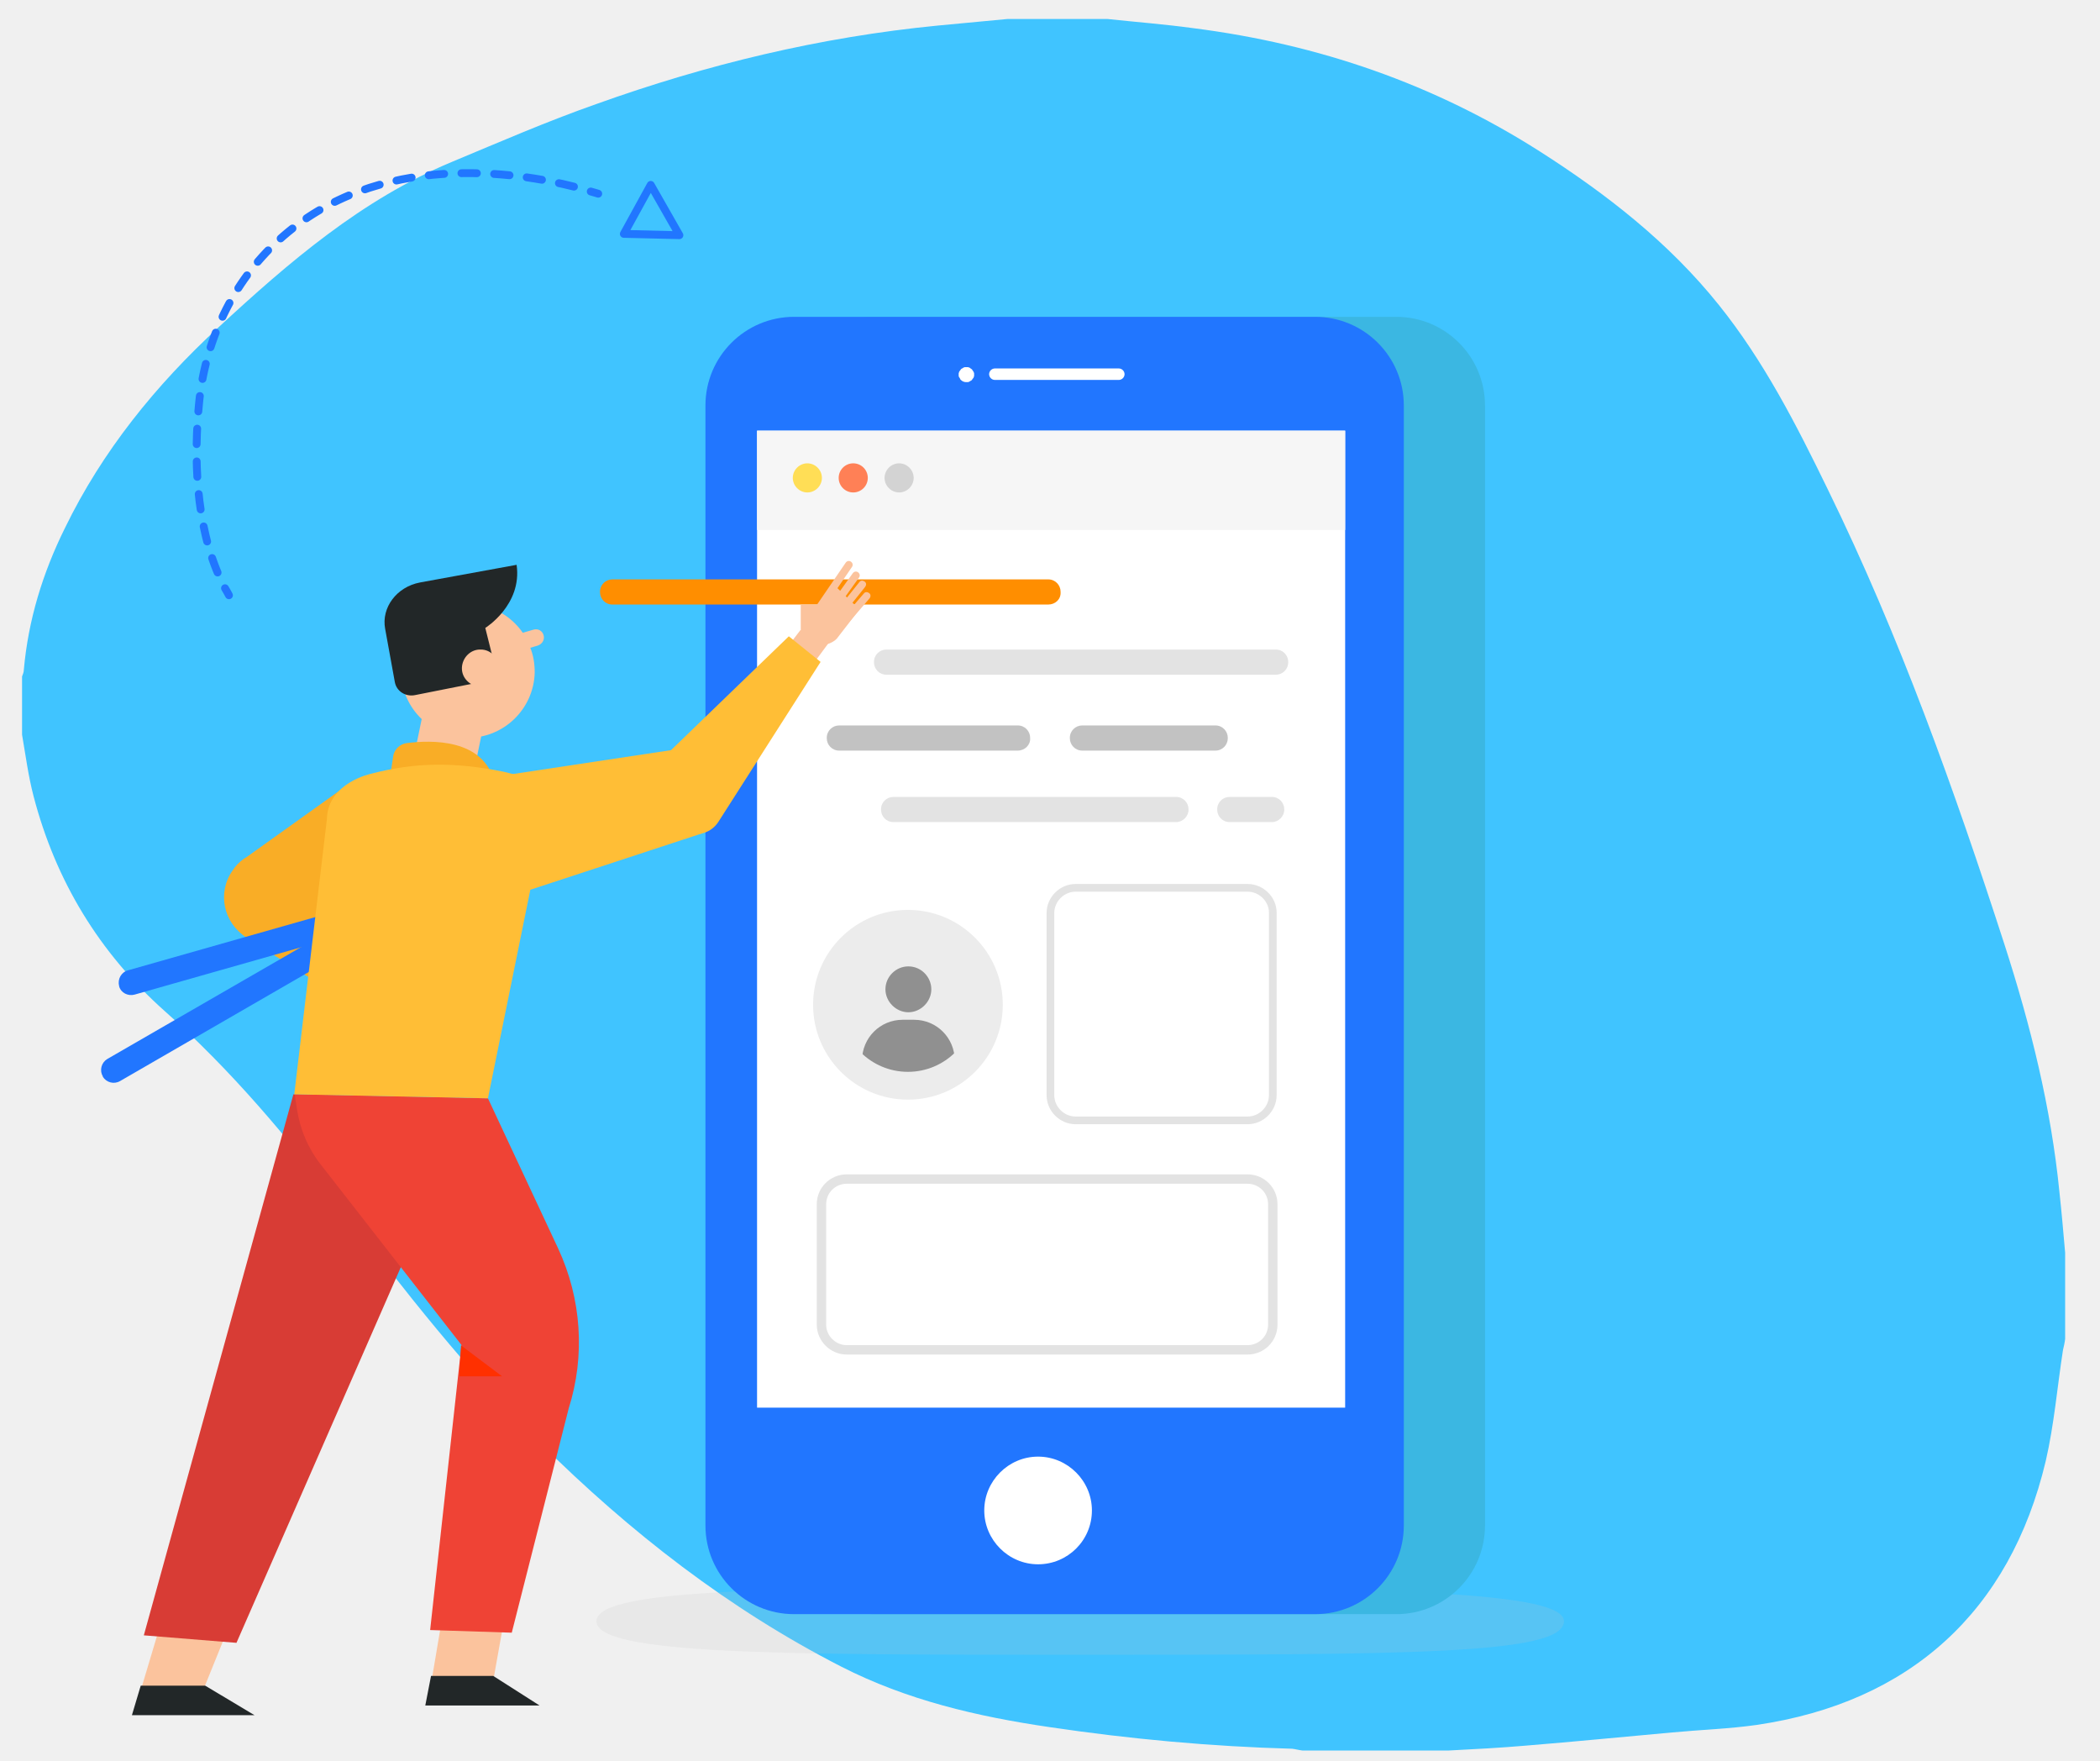
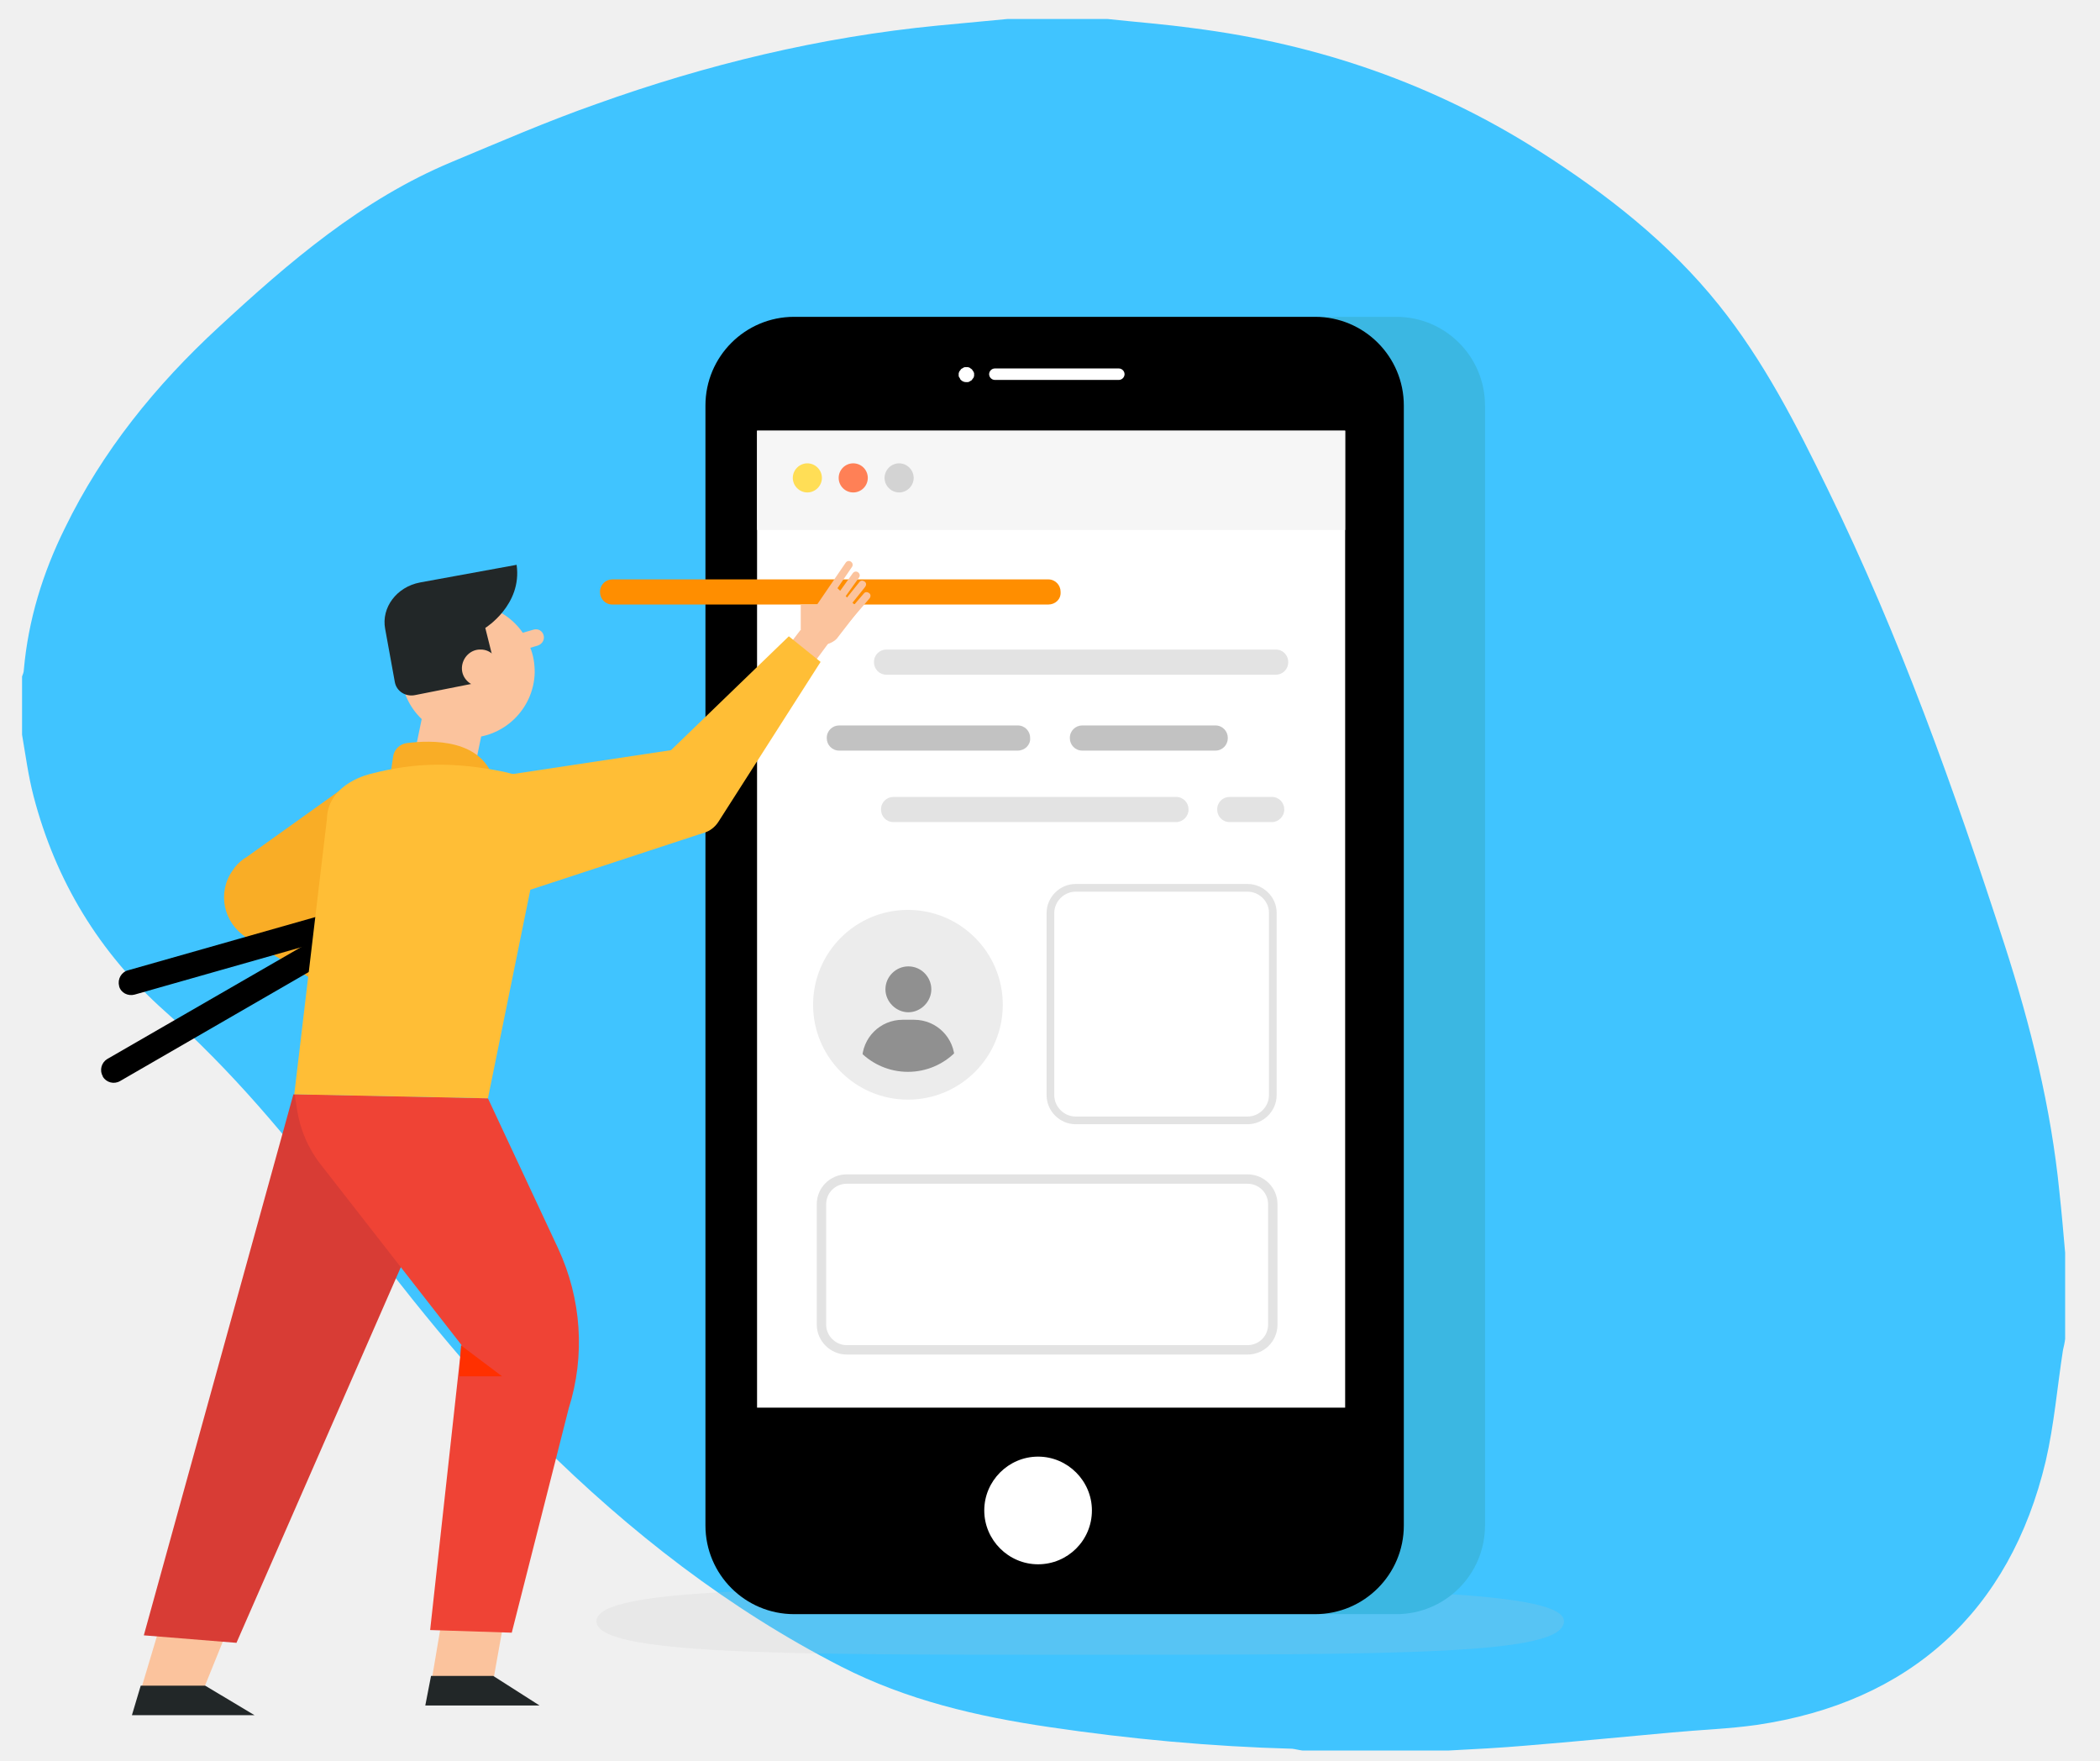
<svg xmlns="http://www.w3.org/2000/svg" xmlns:xlink="http://www.w3.org/1999/xlink" version="1.1" id="Layer_1" x="0px" y="0px" viewBox="0 0 476 399" style="enable-background:new 0 0 476 399;" xml:space="preserve">
-   <style type="text/css"> .st0{fill:#40C4FF;} .st1{opacity:0.18;fill:#C2C2C2;enable-background:new ;} .st2{fill:#3BB7E2;} .st3{fill:#2176FF;} .st4{fill:#FFFFFF;} .st5{fill:#F6F6F6;} .st6{fill:#FFDE56;} .st7{fill:#FF8056;} .st8{fill:#D3D3D3;} .st9{fill:#E3E3E3;} .st10{fill:#C2C2C2;} .st11{fill:#ECECEC;} .st12{clip-path:url(#SVGID_2_);} .st13{fill:#909090;} .st14{fill:none;stroke:#E3E3E3;stroke-width:2.13;stroke-miterlimit:10;} .st15{fill:none;stroke:#E3E3E3;stroke-width:1.744;stroke-miterlimit:10;} .st16{fill:#FF8E00;} .st17{fill:#FBC39D;} .st18{fill:#D83C35;} .st19{fill:#EF4335;} .st20{fill:#FF3000;} .st21{fill:#222728;} .st22{fill:#F9AD26;} .st23{fill:#FFBE36;} .st24{fill:none;stroke:#2176FF;stroke-width:1.778;stroke-linecap:round;stroke-linejoin:round;} .st25{fill:none;stroke:#2176FF;stroke-width:1.778;stroke-linecap:round;stroke-linejoin:round;stroke-dasharray:3.504,3.917;} .st26{fill:none;stroke:#2176FF;stroke-width:1.778;stroke-linecap:round;stroke-linejoin:round;stroke-miterlimit:10;} </style>
+   <style type="text/css"> .st0{fill:#40C4FF;} .st1{opacity:0.18;fill:#C2C2C2;enable-background:new ;} .st2{fill:#3BB7E2;} .st3{fill:linear-gradient(
+     265deg
+     ,#1ca3e9,rgb(29, 27, 110));} .st4{fill:#FFFFFF;} .st5{fill:#F6F6F6;} .st6{fill:#FFDE56;} .st7{fill:#FF8056;} .st8{fill:#D3D3D3;} .st9{fill:#E3E3E3;} .st10{fill:#C2C2C2;} .st11{fill:#ECECEC;} .st12{clip-path:url(#SVGID_2_);} .st13{fill:#909090;} .st14{fill:none;stroke:#E3E3E3;stroke-width:2.13;stroke-miterlimit:10;} .st15{fill:none;stroke:#E3E3E3;stroke-width:1.744;stroke-miterlimit:10;} .st16{fill:#FF8E00;} .st17{fill:#FBC39D;} .st18{fill:#D83C35;} .st19{fill:#EF4335;} .st20{fill:#FF3000;} .st21{fill:#222728;} .st22{fill:#F9AD26;} .st23{fill:#FFBE36;} .st24{fill:none;stroke:linear-gradient(
+     265deg
+     ,#1ca3e9,rgb(29, 27, 110));stroke-width:1.778;stroke-linecap:round;stroke-linejoin:round;} .st25{fill:none;stroke:linear-gradient(
+     265deg
+     ,#1ca3e9,rgb(29, 27, 110));stroke-width:1.778;stroke-linecap:round;stroke-linejoin:round;stroke-dasharray:3.504,3.917;} .st26{fill:none;stroke:linear-gradient(
+     265deg
+     ,#1ca3e9,rgb(29, 27, 110));stroke-width:1.778;stroke-linecap:round;stroke-linejoin:round;stroke-miterlimit:10;} </style>
  <path class="st0" d="M328.4,396.7c-11.1,0-22.1,0-33.2,0c-0.8-0.1-1.5-0.3-2.3-0.4c-18.4-0.5-36.8-2.2-55-4.9 c-16.4-2.4-32.3-6.1-47.2-13.7c-25.6-13.1-47.9-30.5-68.2-50.6c-16.6-16.4-30.9-34.7-45-53.2c-12.2-16-25.1-31.4-40.2-44.8 c-14.8-13.2-24.7-29.5-29.7-48.7c-1.2-4.6-1.8-9.3-2.6-13.9c0-4.4,0-8.8,0-13.2c0.2-0.5,0.4-1,0.4-1.5c1-11.3,4.3-22,9.3-32.1 c8.5-17.5,20.6-32.4,34.8-45.5c16-14.8,32.5-29,52.9-37.5c10.8-4.5,21.6-9.2,32.7-13.1c25.1-9,50.8-15.2,77.4-17.8 c5.3-0.5,10.6-1,15.9-1.5c7.6,0,15.1,0,22.6,0c6.5,0.7,13.1,1.2,19.6,2.1C298.8,10,325,19,349,34.3c15.2,9.7,29.3,20.7,40.6,34.8 c10.2,12.7,17.6,27.2,24.7,41.8c16.3,33.3,28.7,68.1,40.1,103.3c5.9,18.3,10.5,36.8,12.4,55.9c0.5,4.6,0.9,9.2,1.3,13.8 c0,6.5,0,13,0,19.5c-0.1,0.9-0.3,1.7-0.5,2.6c-1.3,8.4-2,16.9-3.9,25.1c-8.1,34.1-30.8,54.7-65.5,59.8c-6.3,0.9-12.7,1.1-19.1,1.7 c-11.1,1-22.2,2.1-33.3,3C340,396.1,334.2,396.4,328.4,396.7z" />
  <g>
    <path class="st1" d="M354.5,367.4c0,7.6-35.7,7.6-110.6,7.6c-66.6,0-108.7,0-108.7-7.6s43.3-7.6,108.7-7.6 C316.2,359.8,354.5,360.8,354.5,367.4z" />
  </g>
  <path class="st2" d="M316.5,71.8H198.4c-11.1,0-20.1,9-20.1,20.1v253.8c0,11.1,9,20.1,20.1,20.1h118.1c11.1,0,20.1-9,20.1-20.1V91.9 C336.6,80.8,327.6,71.8,316.5,71.8z" />
  <path class="st3" d="M298.1,71.8H180c-11.1,0-20.1,9-20.1,20.1v253.8c0,11.1,9,20.1,20.1,20.1h118.1c11.1,0,20.1-9,20.1-20.1V91.9 C318.2,80.8,309.2,71.8,298.1,71.8z" />
  <path class="st4" d="M235.3,354.5c-6.7,0-12.2-5.5-12.2-12.2c0-6.7,5.5-12.2,12.2-12.2c6.7,0,12.2,5.5,12.2,12.2 C247.5,349.1,242,354.5,235.3,354.5z" />
  <g>
    <path class="st4" d="M253.6,83.5h-28.1c-0.7,0-1.3,0.6-1.3,1.3s0.6,1.3,1.3,1.3h28.1c0.7,0,1.3-0.6,1.3-1.3S254.3,83.5,253.6,83.5z " />
    <path class="st4" d="M219,86.6c-0.5,0-0.9-0.2-1.2-0.5c-0.1-0.1-0.2-0.2-0.2-0.3s-0.1-0.2-0.2-0.3c0-0.1-0.1-0.2-0.1-0.3 c0-0.1,0-0.2,0-0.3c0-0.1,0-0.2,0-0.3c0-0.1,0.1-0.2,0.1-0.3c0-0.1,0.1-0.2,0.2-0.3s0.1-0.2,0.2-0.3s0.2-0.2,0.3-0.2 c0.1-0.1,0.2-0.1,0.3-0.2c0.1,0,0.2-0.1,0.3-0.1c0.2,0,0.5,0,0.7,0c0.1,0,0.2,0.1,0.3,0.1c0.1,0,0.2,0.1,0.3,0.2 c0.1,0.1,0.2,0.1,0.3,0.2c0.1,0.1,0.1,0.2,0.2,0.3c0.1,0.1,0.1,0.2,0.2,0.3c0,0.1,0.1,0.2,0.1,0.3c0,0.1,0,0.2,0,0.3 c0,0.1,0,0.2,0,0.3c0,0.1-0.1,0.2-0.1,0.3c0,0.1-0.1,0.2-0.2,0.3c-0.1,0.1-0.1,0.2-0.2,0.3c-0.1,0.1-0.2,0.2-0.3,0.2 c-0.1,0.1-0.2,0.1-0.3,0.2c-0.1,0-0.2,0.1-0.3,0.1C219.3,86.6,219.1,86.6,219,86.6z" />
  </g>
  <rect x="171.6" y="97.6" class="st4" width="133.3" height="221.4" />
  <rect x="171.6" y="97.6" class="st5" width="133.3" height="22.5" />
  <g>
    <path class="st6" d="M186.3,108.3c0,1.8-1.5,3.3-3.3,3.3c-1.8,0-3.3-1.5-3.3-3.3s1.5-3.3,3.3-3.3S186.3,106.5,186.3,108.3z" />
    <circle class="st7" cx="193.4" cy="108.3" r="3.3" />
    <path class="st8" d="M207.1,108.3c0,1.8-1.5,3.3-3.3,3.3c-1.8,0-3.3-1.5-3.3-3.3s1.5-3.3,3.3-3.3S207.1,106.5,207.1,108.3z" />
  </g>
  <path class="st9" d="M289.2,152.9h-88.3c-1.6,0-2.8-1.3-2.8-2.8V150c0-1.6,1.3-2.8,2.8-2.8h88.3c1.6,0,2.8,1.3,2.8,2.8v0.1 C292,151.6,290.8,152.9,289.2,152.9z" />
  <g>
    <path class="st9" d="M266.6,186.3h-64.1c-1.6,0-2.8-1.3-2.8-2.8v-0.1c0-1.6,1.3-2.8,2.8-2.8h64.1c1.6,0,2.8,1.3,2.8,2.8v0.1 C269.4,185,268.1,186.3,266.6,186.3z" />
    <path class="st9" d="M288.3,186.3h-9.6c-1.6,0-2.8-1.3-2.8-2.8v-0.1c0-1.6,1.3-2.8,2.8-2.8h9.6c1.6,0,2.8,1.3,2.8,2.8v0.1 C291.1,185,289.8,186.3,288.3,186.3z" />
  </g>
  <g>
    <path class="st10" d="M230.7,170.1h-40.5c-1.6,0-2.8-1.3-2.8-2.8v-0.1c0-1.6,1.3-2.8,2.8-2.8h40.5c1.6,0,2.8,1.3,2.8,2.8v0.1 C233.6,168.8,232.3,170.1,230.7,170.1z" />
    <path class="st10" d="M275.5,170.1h-30.2c-1.6,0-2.8-1.3-2.8-2.8v-0.1c0-1.6,1.3-2.8,2.8-2.8h30.2c1.6,0,2.8,1.3,2.8,2.8v0.1 C278.3,168.8,277.1,170.1,275.5,170.1z" />
  </g>
  <g>
    <circle class="st11" cx="205.8" cy="227.7" r="21.5" />
    <g>
      <g>
        <defs>
          <circle id="SVGID_1_" cx="205.8" cy="227.7" r="15.2" />
        </defs>
        <clipPath id="SVGID_2_">
          <use xlink:href="#SVGID_1_" style="overflow:visible;" />
        </clipPath>
        <g class="st12">
          <path class="st13" d="M216.4,240.3c0-5.1-4.1-9.2-9.2-9.2h-2.6c-5.1,0-9.2,4.1-9.2,9.2v2.6h20.9L216.4,240.3L216.4,240.3z" />
          <path class="st13" d="M205.9,219c2.9,0,5.2,2.4,5.2,5.2s-2.4,5.2-5.2,5.2s-5.2-2.4-5.2-5.2C200.7,221.3,203.1,219,205.9,219z" />
        </g>
      </g>
    </g>
  </g>
  <path class="st14" d="M282.8,267.2h-90.9c-3.1,0-5.7,2.5-5.7,5.7v27.3c0,3.1,2.6,5.7,5.7,5.7h90.9c3.1,0,5.7-2.5,5.7-5.7v-27.3 C288.5,269.7,285.9,267.2,282.8,267.2z" />
  <path class="st15" d="M282.8,201.2h-39c-3.1,0-5.7,2.6-5.7,5.7v41.3c0,3.1,2.6,5.7,5.7,5.7h39c3.1,0,5.7-2.6,5.7-5.7v-41.4 C288.5,203.8,285.9,201.2,282.8,201.2z" />
  <path class="st16" d="M237.6,137h-98.8c-1.6,0-2.8-1.3-2.8-2.8v-0.1c0-1.6,1.3-2.8,2.8-2.8h98.8c1.6,0,2.8,1.3,2.8,2.8v0.1 C240.5,135.8,239.2,137,237.6,137z" />
  <polygon class="st17" points="97.6,382.2 111.4,383.1 115.1,362.4 101.2,360.9 " />
  <polyline class="st17" points="52.7,366.6 45.9,383.4 31.8,383.4 37.3,365 " />
  <polygon class="st18" points="66.5,248 32.6,370.6 53.6,372.3 107.6,248.9 " />
  <path class="st19" d="M110.6,248.9l15.9,34c5.3,11.4,6.2,24.3,2.4,36.3L116,370l-18.5-0.6l7.1-64.6l-31.9-40.9 c-2.9-3.7-4.7-8-5.4-12.6l-0.5-3.3L110.6,248.9z" />
  <polygon class="st20" points="104.5,304.9 113.8,311.9 104.1,311.9 " />
  <g>
    <rect x="86.6" y="168" transform="matrix(0.2025 -0.9793 0.9793 0.2025 -91.426 237.698)" class="st17" width="27.3" height="14" />
    <g>
      <path class="st17" d="M123.2,143.9c-0.3-1-1.3-1.5-2.3-1.2l-2.4,0.7c-2.7-3.9-7.1-6.4-12.1-6.5c-8.4-0.2-15.3,6.5-15.5,14.8 s6.5,15.3,14.8,15.5c8.4,0.2,15.3-6.5,15.5-14.8c0-2-0.3-3.9-1-5.6l1.7-0.5C123,145.9,123.5,144.9,123.2,143.9z" />
      <path class="st21" d="M111.9,149.9l-1.9-7.6c0,0,8.4-5.2,7.1-14.3l-21.9,4c-5.3,1-8.8,5.7-7.9,10.5l2.2,12.1 c0.4,2.1,2.5,3.4,4.7,2.9l13.6-2.7L111.9,149.9z" />
      <path class="st17" d="M113.1,151.5c-0.1,2.3-2,4.2-4.3,4.1c-2.3-0.1-4.2-2-4.1-4.3s2-4.2,4.3-4.1 C111.3,147.2,113.1,149.2,113.1,151.5z" />
    </g>
  </g>
  <path class="st22" d="M92.5,190.5l-13.2-13l-23.5,16.8l-0.5,0.3c-1,0.7-1.9,1.6-2.6,2.7c-3.5,5-2.1,11.8,3.2,15.2l18.7,11.9l12.9-13 l-6.1-7.7L92.5,190.5z" />
  <path class="st3" d="M125.5,198.4l-95,27c-1.5,0.4-3.1-0.4-3.5-1.9l0-0.1c-0.4-1.5,0.5-3.1,2-3.5l95-27c1.5-0.4,3.1,0.4,3.5,1.9 l0,0.1C127.9,196.4,127,197.9,125.5,198.4z" />
  <path class="st3" d="M112.7,195.6L27.2,245c-1.4,0.8-3.1,0.3-3.9-1l0-0.1c-0.8-1.4-0.3-3.1,1-3.9l85.6-49.4c1.4-0.8,3.1-0.3,3.9,1 l0.1,0.1C114.5,193.1,114.1,194.8,112.7,195.6z" />
  <g>
    <polygon class="st17" points="181.5,142.7 170.6,156.9 176.4,161.2 187.9,145.6 " />
    <polygon class="st17" points="181.5,142.7 181.5,137 185.5,137 184.7,145.8 " />
    <path class="st17" d="M184.1,140.8c-0.1,0-0.3-0.1-0.4-0.1c-0.4-0.3-0.5-0.8-0.2-1.2l8.2-12c0.3-0.4,0.8-0.5,1.2-0.2 s0.5,0.8,0.2,1.2l-8.2,12C184.7,140.7,184.4,140.8,184.1,140.8z" />
    <path class="st17" d="M185.8,142.5c-0.1,0-0.3-0.1-0.4-0.1c-0.4-0.3-0.5-0.8-0.2-1.2l8.1-11.3c0.3-0.4,0.8-0.5,1.2-0.2 c0.4,0.3,0.5,0.8,0.2,1.2l-8.1,11.3C186.4,142.4,186.1,142.5,185.8,142.5z" />
    <path class="st17" d="M187.3,143.3c-0.2,0-0.3-0.1-0.4-0.2c-0.4-0.3-0.4-0.8-0.1-1.2l8-10c0.3-0.4,0.8-0.4,1.2-0.1 c0.4,0.3,0.4,0.8,0.1,1.2l-8,10C187.9,143.2,187.6,143.3,187.3,143.3z" />
    <path class="st17" d="M188.3,145.3c-0.2,0-0.3-0.1-0.5-0.2c-0.4-0.3-0.4-0.8-0.1-1.2l8.1-9.4c0.3-0.4,0.8-0.4,1.2-0.1 s0.4,0.8,0.1,1.2L189,145C188.9,145.2,188.6,145.3,188.3,145.3z" />
    <path class="st17" d="M189.1,132.6l5.7,5.5l-5.1,6.6c-0.7,0.8-2.5,1.7-3.5,1.2l-4.8-2.6L189.1,132.6z" />
  </g>
  <path class="st22" d="M88.2,177.6l0.9-6.1c0.2-1.6,1.5-2.9,3.1-3.1c5.5-0.7,17.4-1.1,19.9,8.9L88.2,177.6z" />
  <path class="st23" d="M117.8,175.8l-3.6-0.9c-11.3-2.3-20.3-2.1-29.9,0.4c0,0-10,2-10.2,10.3L66.7,248l43.9,0.9l12.5-61.5 C123.4,181.1,123.7,176.5,117.8,175.8z" />
  <path class="st23" d="M178.8,144.2L152.1,170l-49,7.4L113,204l45.1-14.8l1.6-0.5c1.2-0.4,2.3-1.2,3.1-2.4l23.2-36.3L178.8,144.2z" />
  <polygon class="st21" points="46.5,382 57.7,388.7 29.9,388.7 31.9,382 " />
  <polygon class="st21" points="111.8,379.8 122.3,386.5 96.4,386.5 97.7,379.8 " />
  <path class="st21" d="M31.8,383.4" />
  <g>
    <g>
      <path class="st24" d="M135.6,43.9c0,0-0.6-0.2-1.7-0.5" />
      <path class="st25" d="M130.1,42.3c-12.6-3.2-44.3-8.5-66.9,12.1c-10.5,9.5-16.8,23-18.1,37.2c-1.1,11.2-1,27.1,5,39.9" />
      <path class="st24" d="M51,133.3c0.3,0.5,0.6,1,0.9,1.6" />
    </g>
  </g>
  <polygon class="st26" points="147.5,41.9 141.4,53 154,53.3 " />
</svg>
